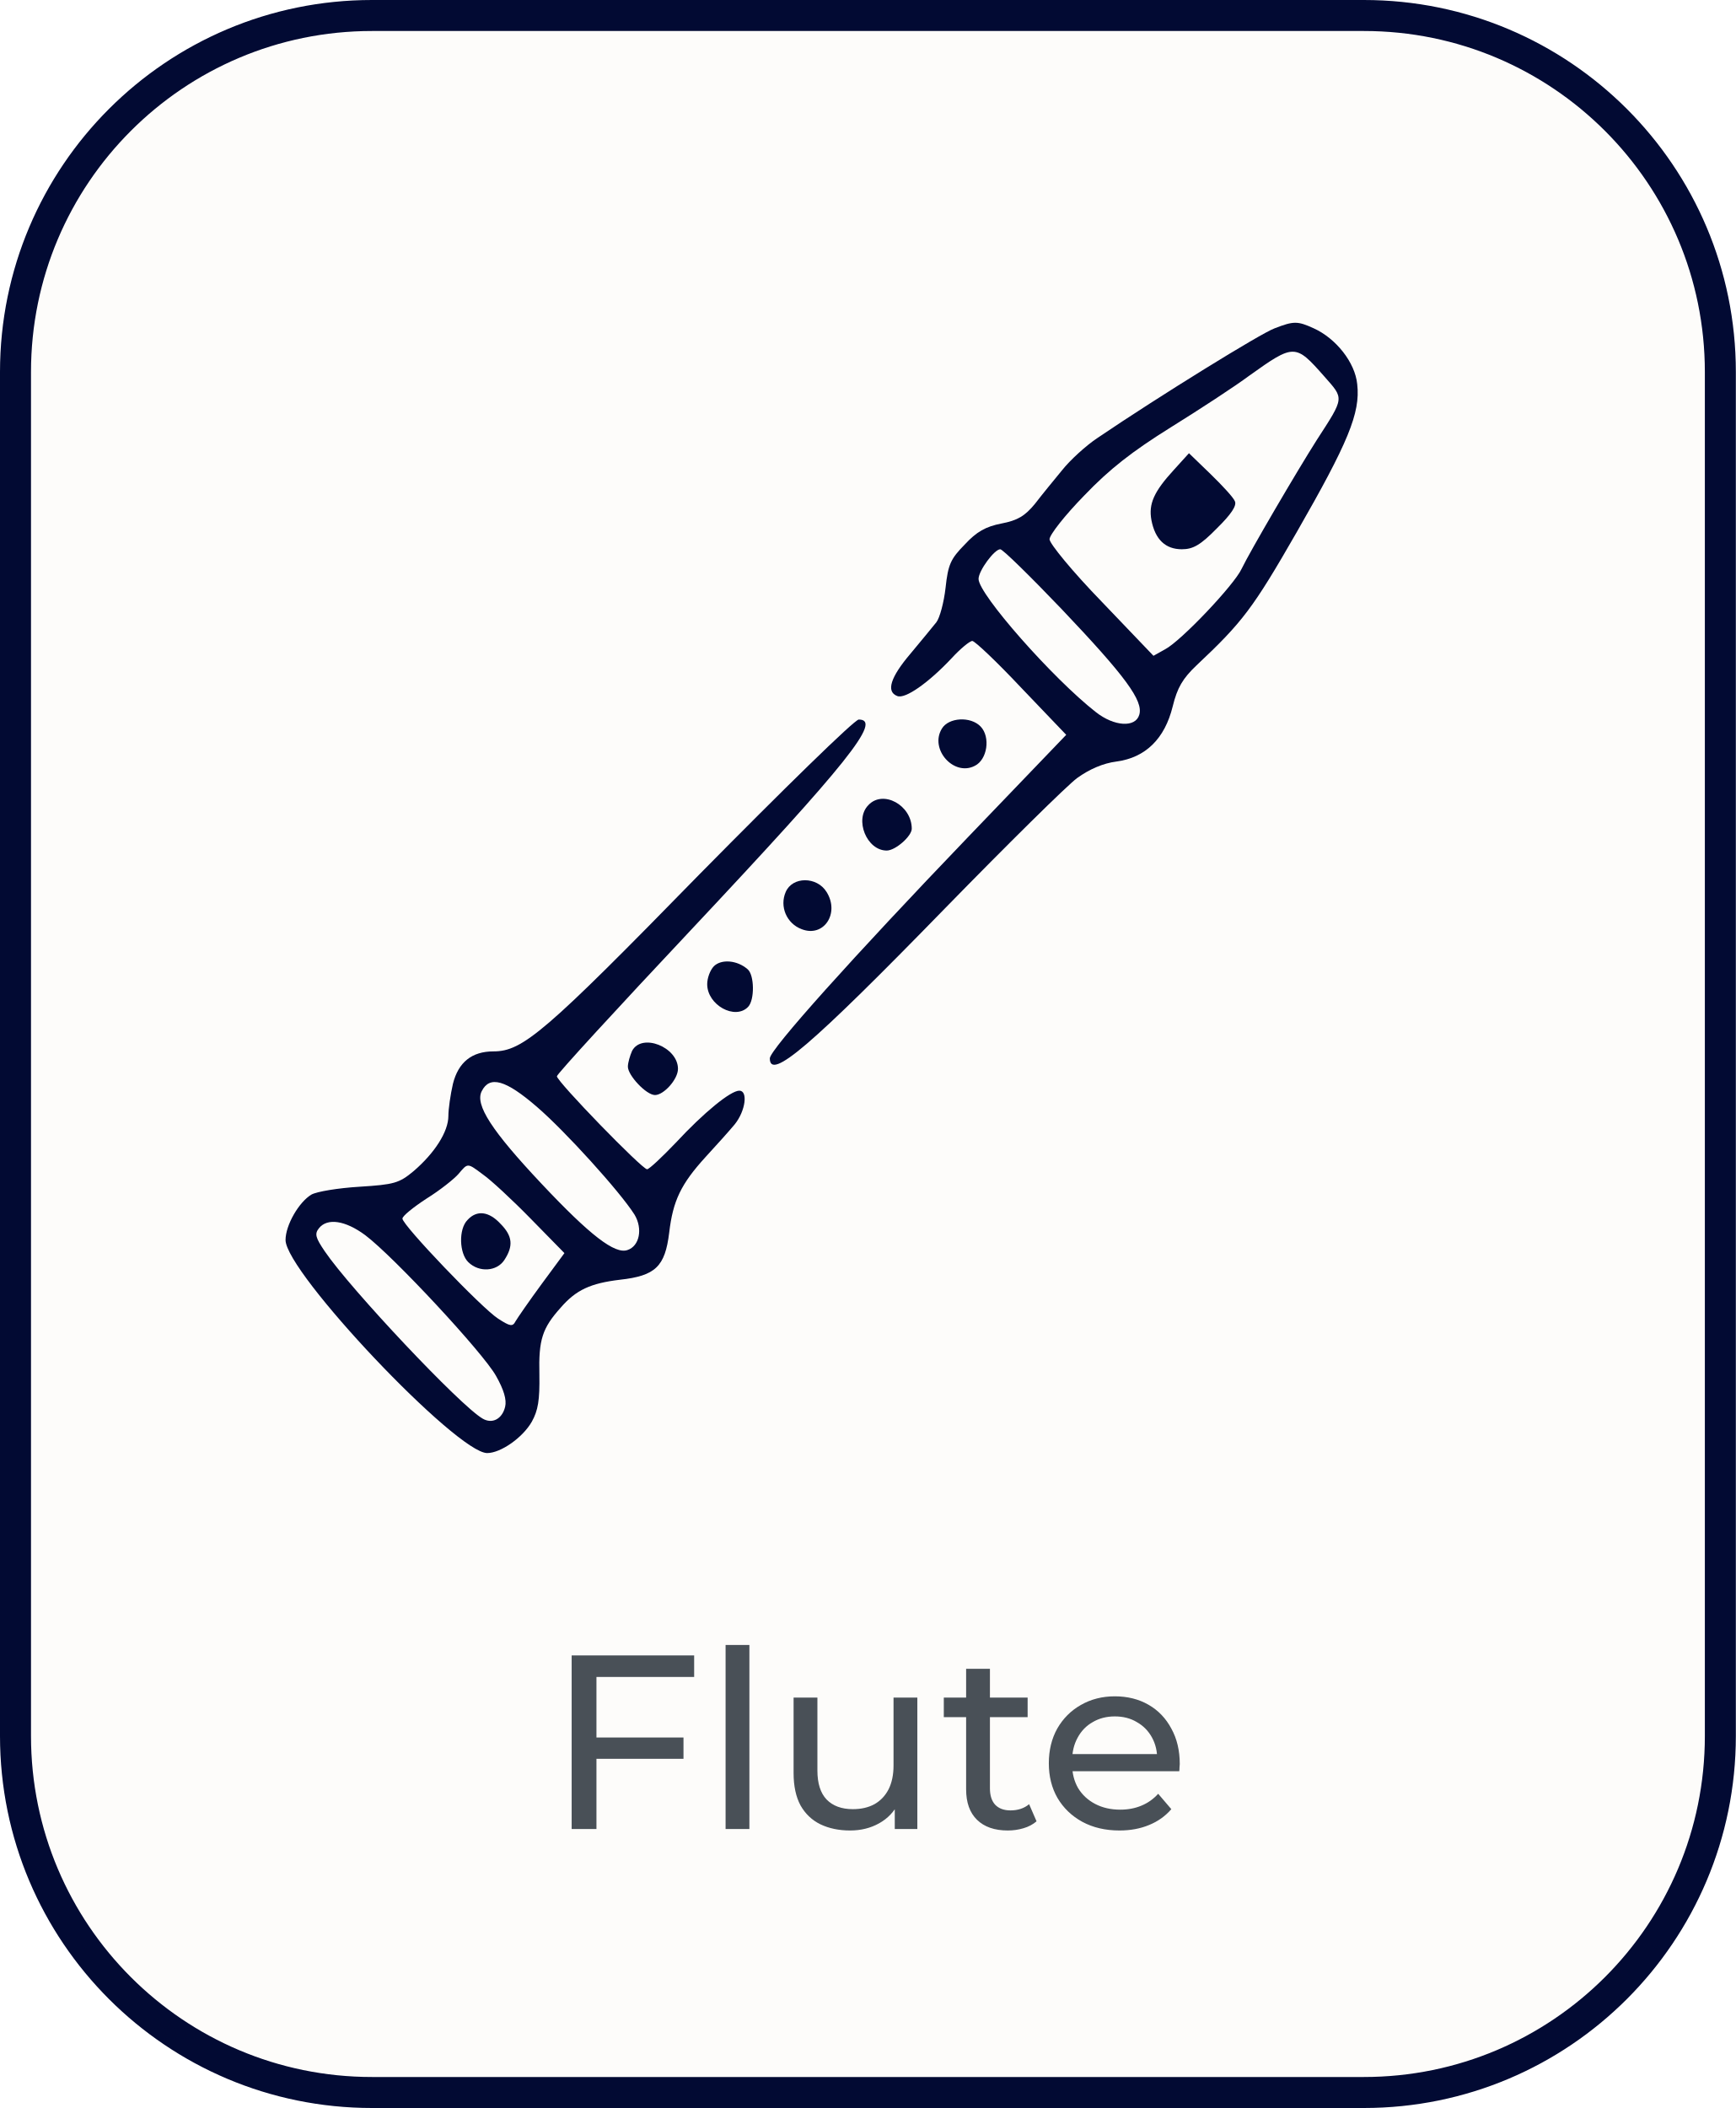
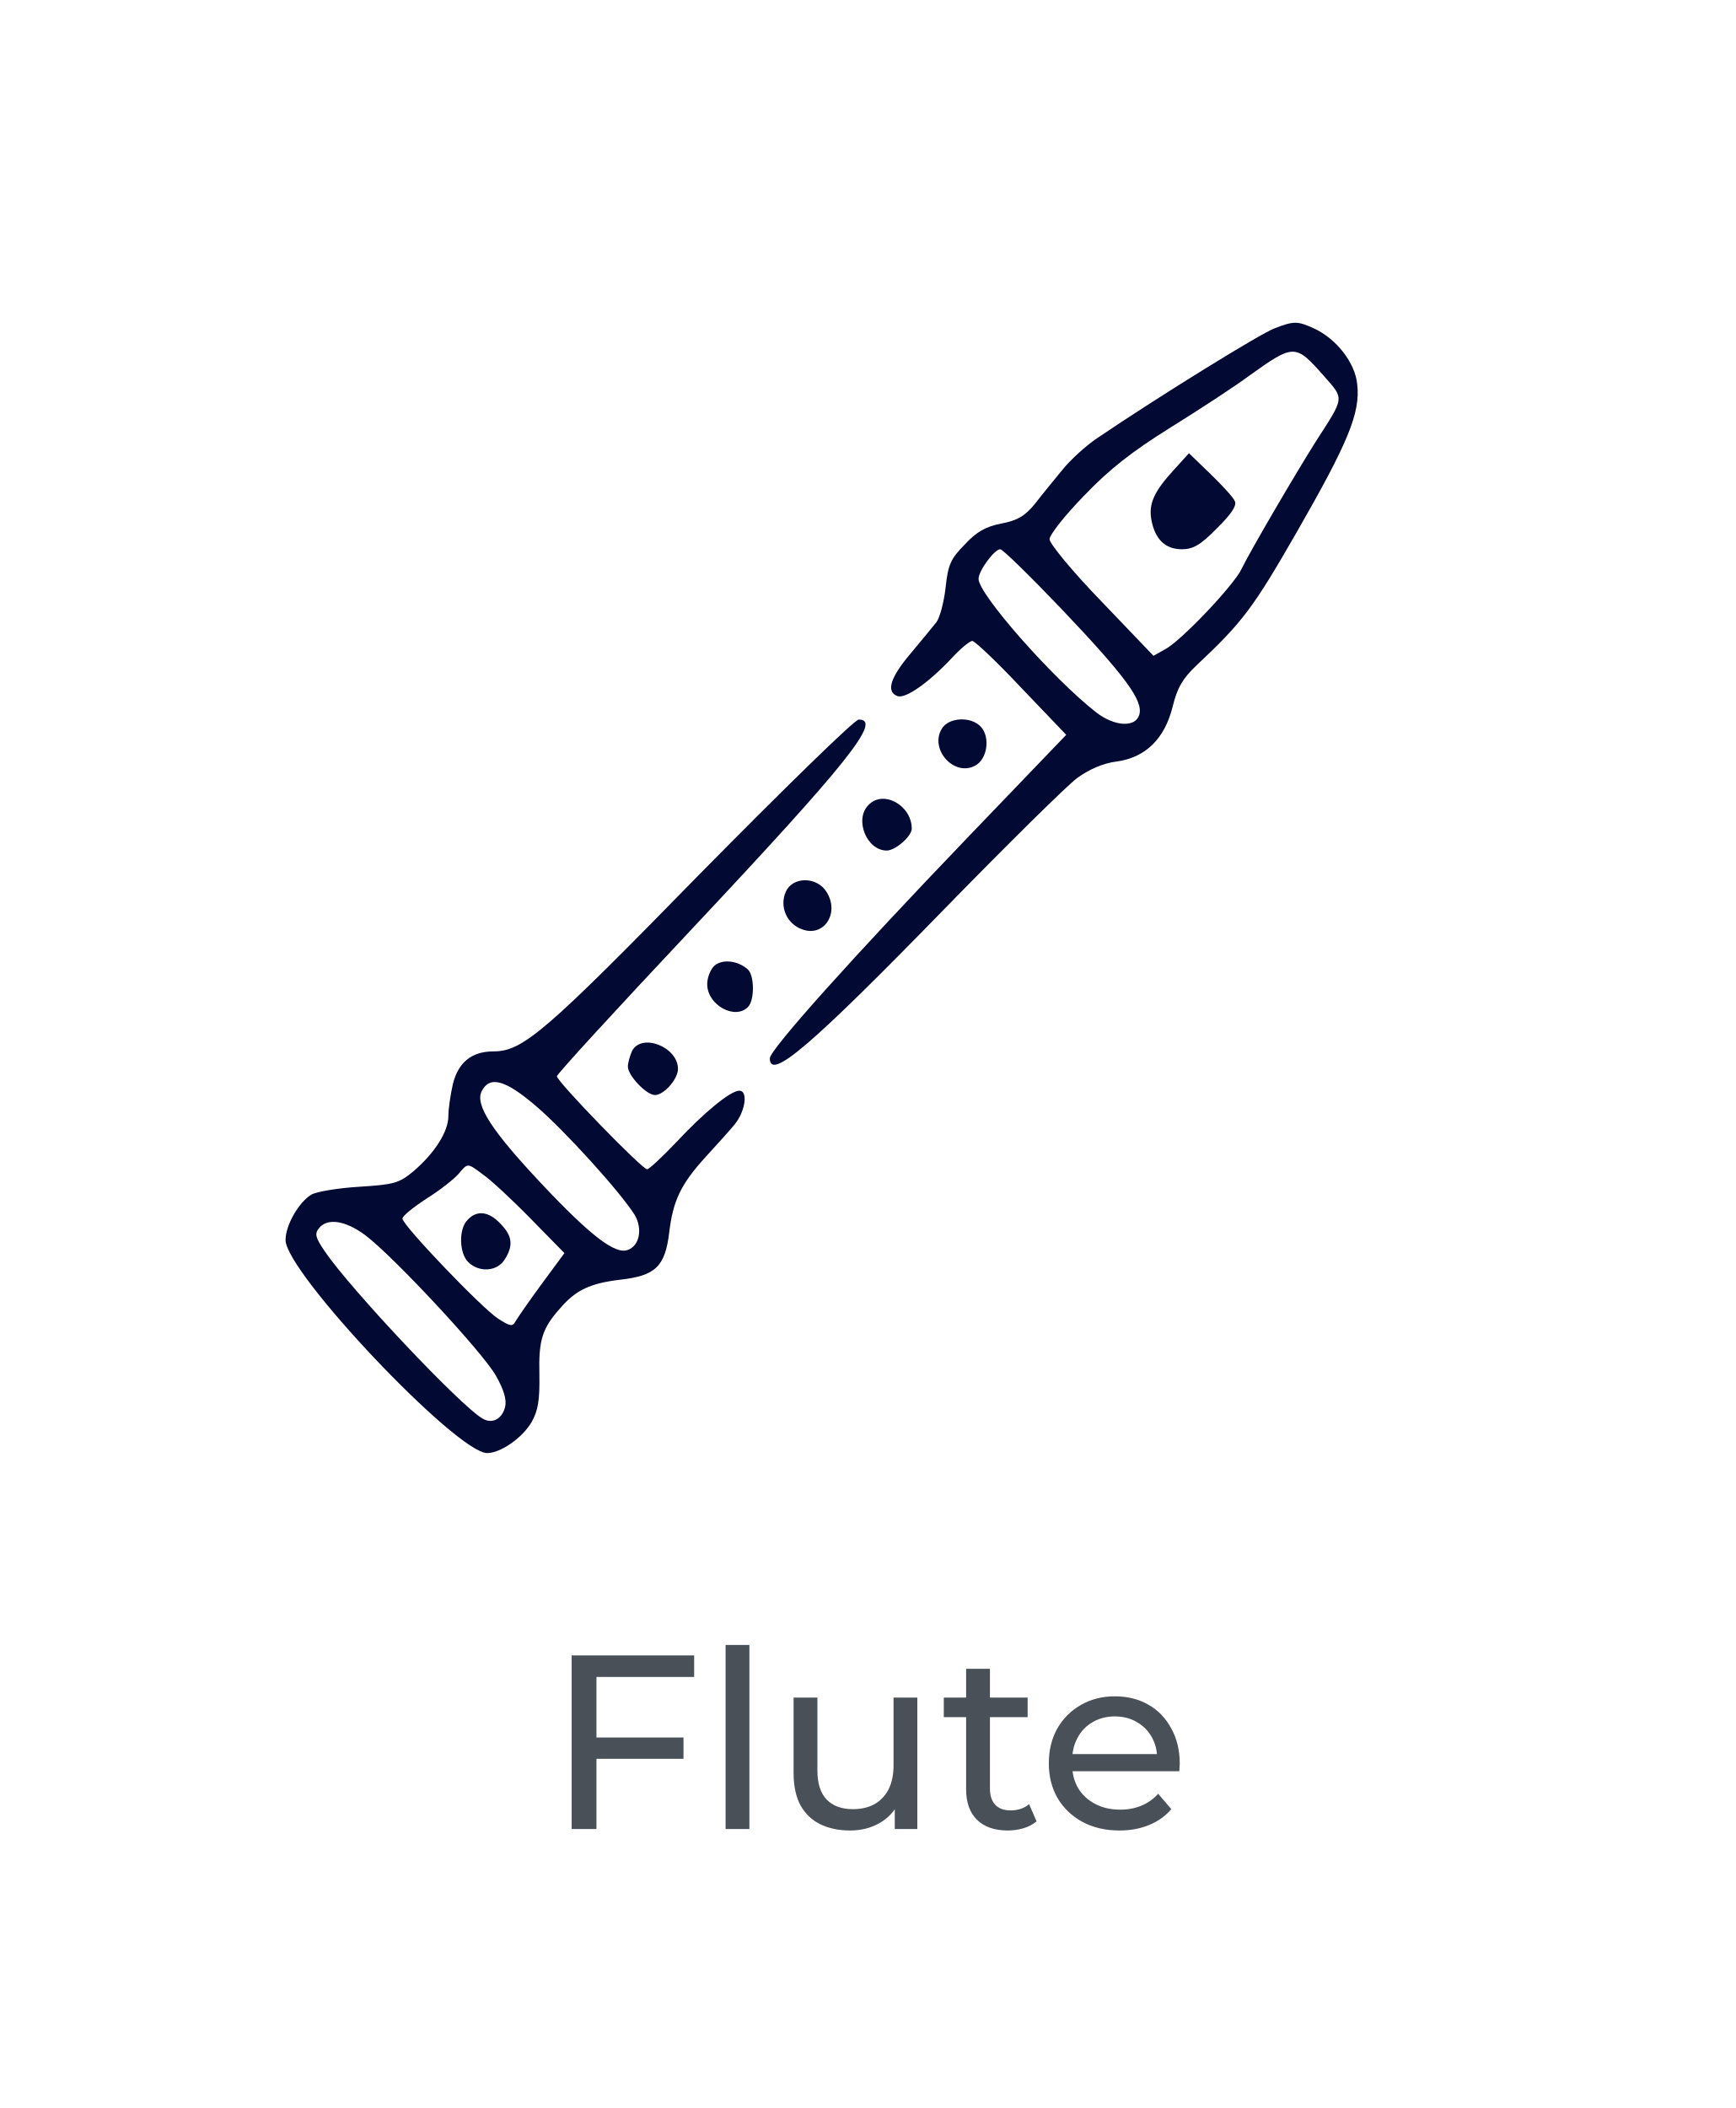
<svg xmlns="http://www.w3.org/2000/svg" width="56" height="68" viewBox="0 0 56 68" fill="none">
-   <rect x="0.5" y="0.5" width="55" height="67" rx="11.5" fill="#FDFCFA" />
  <path d="M41.118 10.592C40.687 10.747 37.401 12.775 35.407 14.127C35.044 14.366 34.519 14.845 34.263 15.169C34.007 15.479 33.603 15.972 33.387 16.254C33.064 16.648 32.822 16.789 32.31 16.887C31.798 16.986 31.502 17.155 31.125 17.564C30.667 18.028 30.586 18.211 30.505 18.958C30.451 19.437 30.317 19.93 30.209 20.071C30.101 20.211 29.724 20.662 29.374 21.085C28.727 21.845 28.579 22.31 28.943 22.451C29.199 22.564 29.966 22.014 30.694 21.24C30.977 20.93 31.286 20.676 31.367 20.676C31.448 20.676 32.162 21.352 32.956 22.197L34.397 23.704L31.219 27.014C27.529 30.859 24.835 33.859 24.835 34.141C24.835 34.873 26.155 33.747 30.478 29.31C32.498 27.24 34.424 25.338 34.748 25.099C35.138 24.817 35.583 24.62 36.027 24.564C36.956 24.437 37.576 23.831 37.832 22.789C37.98 22.183 38.155 21.887 38.599 21.465C40.081 20.071 40.417 19.634 41.832 17.169C43.488 14.282 43.892 13.324 43.785 12.395C43.717 11.69 43.098 10.916 42.384 10.592C41.859 10.352 41.737 10.352 41.118 10.592ZM42.721 12.141C43.367 12.873 43.38 12.803 42.478 14.197C41.859 15.169 40.323 17.789 40.054 18.352C39.812 18.873 38.101 20.676 37.589 20.944L37.212 21.155L35.542 19.409C34.599 18.437 33.859 17.535 33.859 17.395C33.859 17.254 34.357 16.62 34.977 15.986C35.798 15.127 36.525 14.563 37.764 13.789C38.694 13.211 39.838 12.465 40.31 12.113C41.751 11.085 41.791 11.085 42.721 12.141ZM34.249 19.648C36.31 21.817 36.889 22.606 36.754 23.056C36.633 23.479 35.946 23.437 35.354 22.972C33.966 21.887 31.569 19.169 31.569 18.676C31.569 18.409 32.081 17.718 32.269 17.718C32.35 17.718 33.239 18.592 34.249 19.648Z" fill="#020A33" />
  <path d="M37.872 15.155C37.226 15.859 37.05 16.254 37.145 16.775C37.266 17.409 37.603 17.718 38.128 17.718C38.492 17.718 38.734 17.578 39.259 17.042C39.717 16.592 39.906 16.31 39.838 16.169C39.798 16.056 39.434 15.662 39.057 15.296L38.357 14.62L37.872 15.155Z" fill="#020A33" />
  <path d="M22.572 28.197C17.576 33.31 16.862 33.916 15.919 33.916C15.219 33.916 14.788 34.268 14.613 34.958C14.532 35.31 14.465 35.775 14.465 36C14.465 36.507 14.02 37.197 13.347 37.775C12.876 38.169 12.714 38.211 11.596 38.282C10.909 38.324 10.222 38.437 10.047 38.535C9.643 38.775 9.212 39.521 9.212 40C9.212 41.042 14.734 46.873 15.717 46.873C16.148 46.873 16.862 46.38 17.158 45.859C17.36 45.493 17.414 45.169 17.401 44.338C17.374 43.211 17.495 42.845 18.088 42.183C18.586 41.606 19.057 41.395 20 41.282C21.145 41.155 21.455 40.859 21.589 39.761C21.71 38.733 21.966 38.197 22.761 37.324C23.098 36.958 23.529 36.479 23.704 36.268C24.054 35.831 24.135 35.183 23.852 35.183C23.569 35.183 22.707 35.888 21.805 36.859C21.36 37.324 20.943 37.718 20.875 37.718C20.714 37.718 17.966 34.888 17.966 34.718C17.966 34.648 19.919 32.521 22.29 30C27.354 24.606 28.471 23.211 27.704 23.211C27.569 23.211 25.266 25.465 22.572 28.197ZM17.32 35.704C18.222 36.479 20 38.437 20.471 39.183C20.741 39.634 20.633 40.197 20.242 40.324C19.838 40.465 19.044 39.859 17.468 38.183C15.865 36.479 15.313 35.634 15.542 35.197C15.798 34.69 16.31 34.831 17.32 35.704ZM15.582 37.888C15.825 38.056 16.512 38.69 17.118 39.31L18.209 40.423L17.482 41.409C17.078 41.958 16.7 42.507 16.633 42.62C16.539 42.803 16.458 42.789 16.067 42.535C15.542 42.197 12.983 39.521 12.983 39.31C12.983 39.225 13.333 38.944 13.764 38.662C14.195 38.395 14.653 38.028 14.788 37.873C15.098 37.507 15.071 37.507 15.582 37.888ZM11.784 39.845C12.7 40.535 15.582 43.634 16 44.38C16.256 44.831 16.35 45.155 16.296 45.38C16.202 45.775 15.879 45.944 15.569 45.761C14.855 45.352 11.3 41.578 10.478 40.366C10.182 39.93 10.142 39.803 10.29 39.62C10.559 39.282 11.138 39.366 11.784 39.845Z" fill="#020A33" />
  <path d="M15.084 39.352C14.788 39.648 14.815 40.437 15.111 40.718C15.461 41.056 16.027 41.014 16.269 40.648C16.566 40.197 16.539 39.873 16.148 39.479C15.771 39.071 15.38 39.028 15.084 39.352Z" fill="#020A33" />
  <path d="M30.384 23.507C29.98 24.169 30.774 25.056 31.448 24.704C31.852 24.507 31.96 23.775 31.636 23.437C31.313 23.099 30.599 23.141 30.384 23.507Z" fill="#020A33" />
  <path d="M28.014 25.972C27.556 26.437 27.96 27.437 28.606 27.437C28.889 27.437 29.414 26.972 29.414 26.733C29.414 25.972 28.485 25.465 28.014 25.972Z" fill="#020A33" />
  <path d="M25.347 28.775C25.145 29.24 25.374 29.789 25.859 29.972C26.572 30.254 27.098 29.465 26.667 28.775C26.357 28.268 25.562 28.268 25.347 28.775Z" fill="#020A33" />
  <path d="M23.03 31.169C22.909 31.296 22.815 31.549 22.815 31.747C22.815 32.423 23.717 32.916 24.135 32.479C24.35 32.254 24.337 31.451 24.121 31.268C23.785 30.972 23.273 30.93 23.03 31.169Z" fill="#020A33" />
  <path d="M20.391 33.901C20.323 34.056 20.256 34.282 20.256 34.409C20.256 34.69 20.849 35.324 21.131 35.324C21.414 35.324 21.872 34.817 21.872 34.479C21.872 33.775 20.7 33.31 20.391 33.901Z" fill="#020A33" />
  <path d="M19.162 56.048H22.05V56.736H19.162V56.048ZM19.242 59H18.442V53.4H22.394V54.096H19.242V59ZM23.408 59V53.064H24.176V59H23.408ZM27.426 59.048C27.063 59.048 26.743 58.981 26.466 58.848C26.194 58.715 25.981 58.512 25.826 58.24C25.677 57.963 25.602 57.616 25.602 57.2V54.76H26.37V57.112C26.37 57.528 26.469 57.84 26.666 58.048C26.869 58.256 27.151 58.36 27.514 58.36C27.781 58.36 28.013 58.307 28.21 58.2C28.407 58.088 28.559 57.928 28.666 57.72C28.773 57.507 28.826 57.251 28.826 56.952V54.76H29.594V59H28.866V57.856L28.986 58.16C28.847 58.443 28.639 58.661 28.362 58.816C28.085 58.971 27.773 59.048 27.426 59.048ZM32.512 59.048C32.086 59.048 31.755 58.933 31.52 58.704C31.285 58.475 31.168 58.147 31.168 57.72V53.832H31.936V57.688C31.936 57.917 31.992 58.093 32.104 58.216C32.221 58.339 32.387 58.4 32.6 58.4C32.84 58.4 33.04 58.333 33.2 58.2L33.44 58.752C33.323 58.853 33.181 58.928 33.016 58.976C32.856 59.024 32.688 59.048 32.512 59.048ZM30.448 55.392V54.76H33.152V55.392H30.448ZM36.116 59.048C35.663 59.048 35.263 58.955 34.916 58.768C34.575 58.581 34.308 58.325 34.116 58C33.929 57.675 33.836 57.301 33.836 56.88C33.836 56.459 33.927 56.085 34.108 55.76C34.295 55.435 34.548 55.181 34.868 55C35.193 54.813 35.559 54.72 35.964 54.72C36.375 54.72 36.737 54.811 37.052 54.992C37.367 55.173 37.612 55.429 37.788 55.76C37.969 56.085 38.06 56.467 38.06 56.904C38.06 56.936 38.057 56.973 38.052 57.016C38.052 57.059 38.049 57.099 38.044 57.136H34.436V56.584H37.644L37.332 56.776C37.337 56.504 37.281 56.261 37.164 56.048C37.047 55.835 36.884 55.669 36.676 55.552C36.473 55.429 36.236 55.368 35.964 55.368C35.697 55.368 35.46 55.429 35.252 55.552C35.044 55.669 34.881 55.837 34.764 56.056C34.647 56.269 34.588 56.515 34.588 56.792V56.92C34.588 57.203 34.652 57.456 34.78 57.68C34.913 57.899 35.097 58.069 35.332 58.192C35.567 58.315 35.836 58.376 36.14 58.376C36.391 58.376 36.617 58.333 36.82 58.248C37.028 58.163 37.209 58.035 37.364 57.864L37.788 58.36C37.596 58.584 37.356 58.755 37.068 58.872C36.785 58.989 36.468 59.048 36.116 59.048Z" fill="#495057" />
-   <rect x="0.5" y="0.5" width="55" height="67" rx="11.5" stroke="#020A33" />
</svg>
